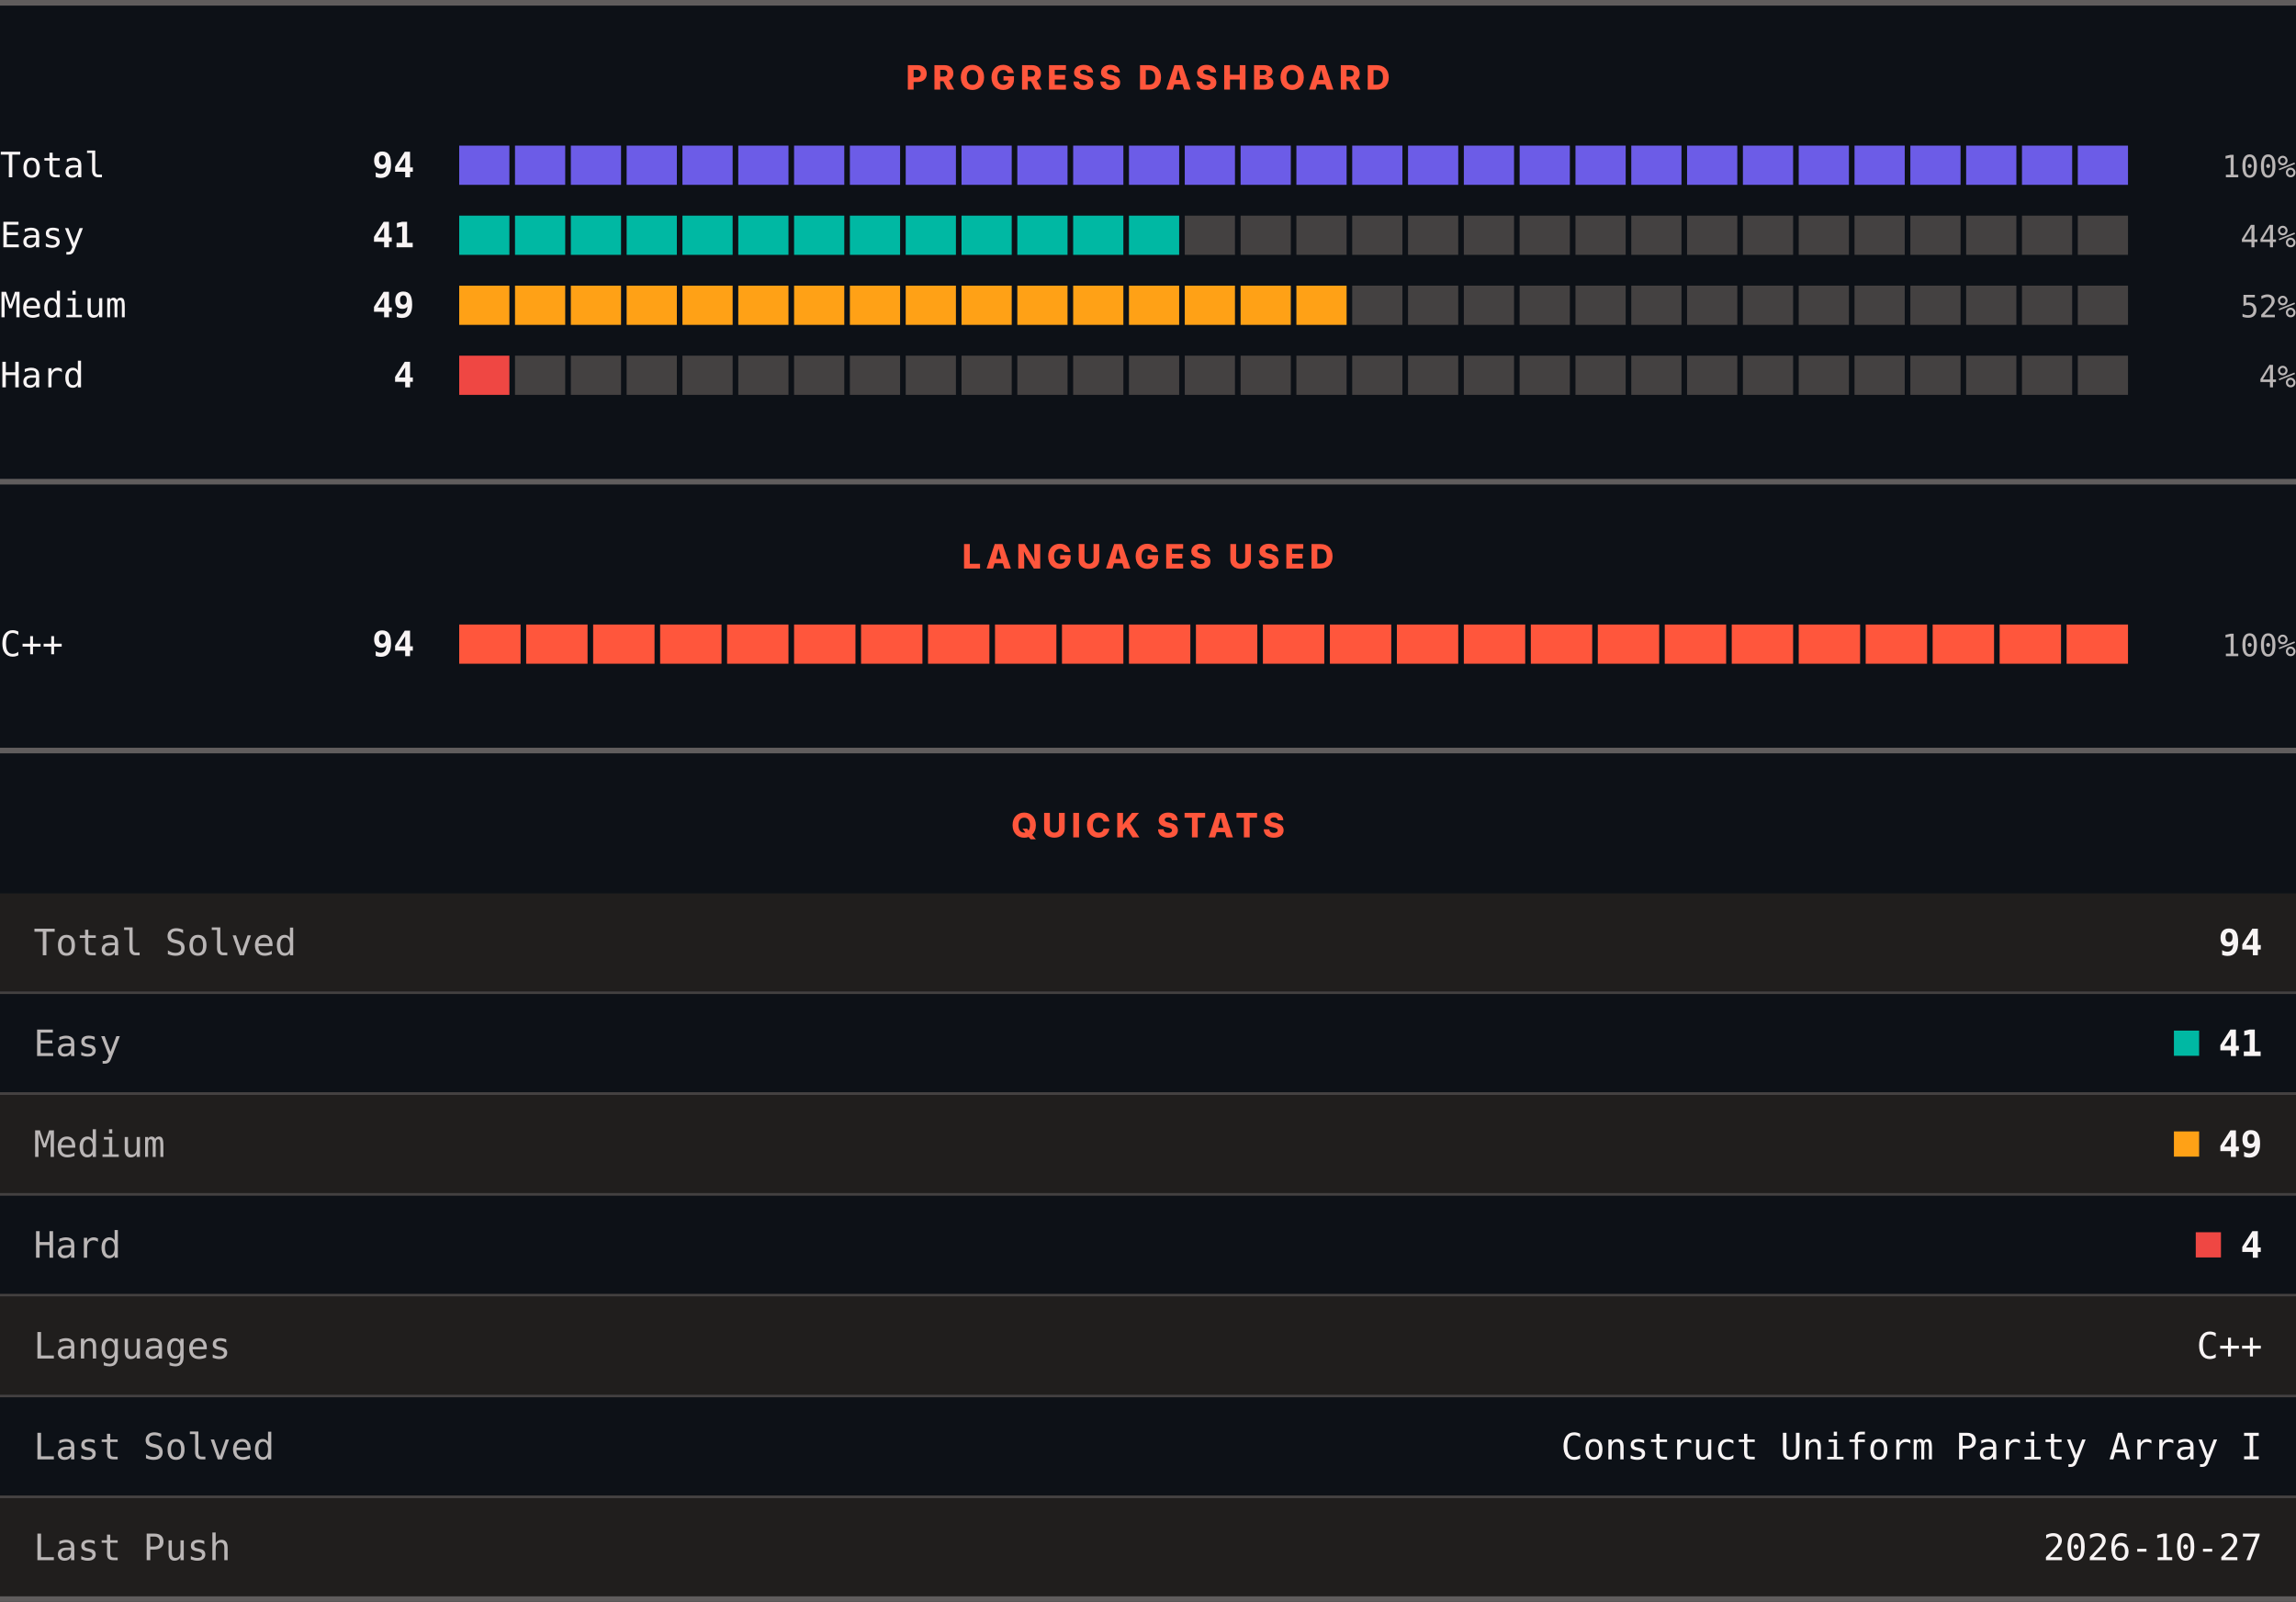
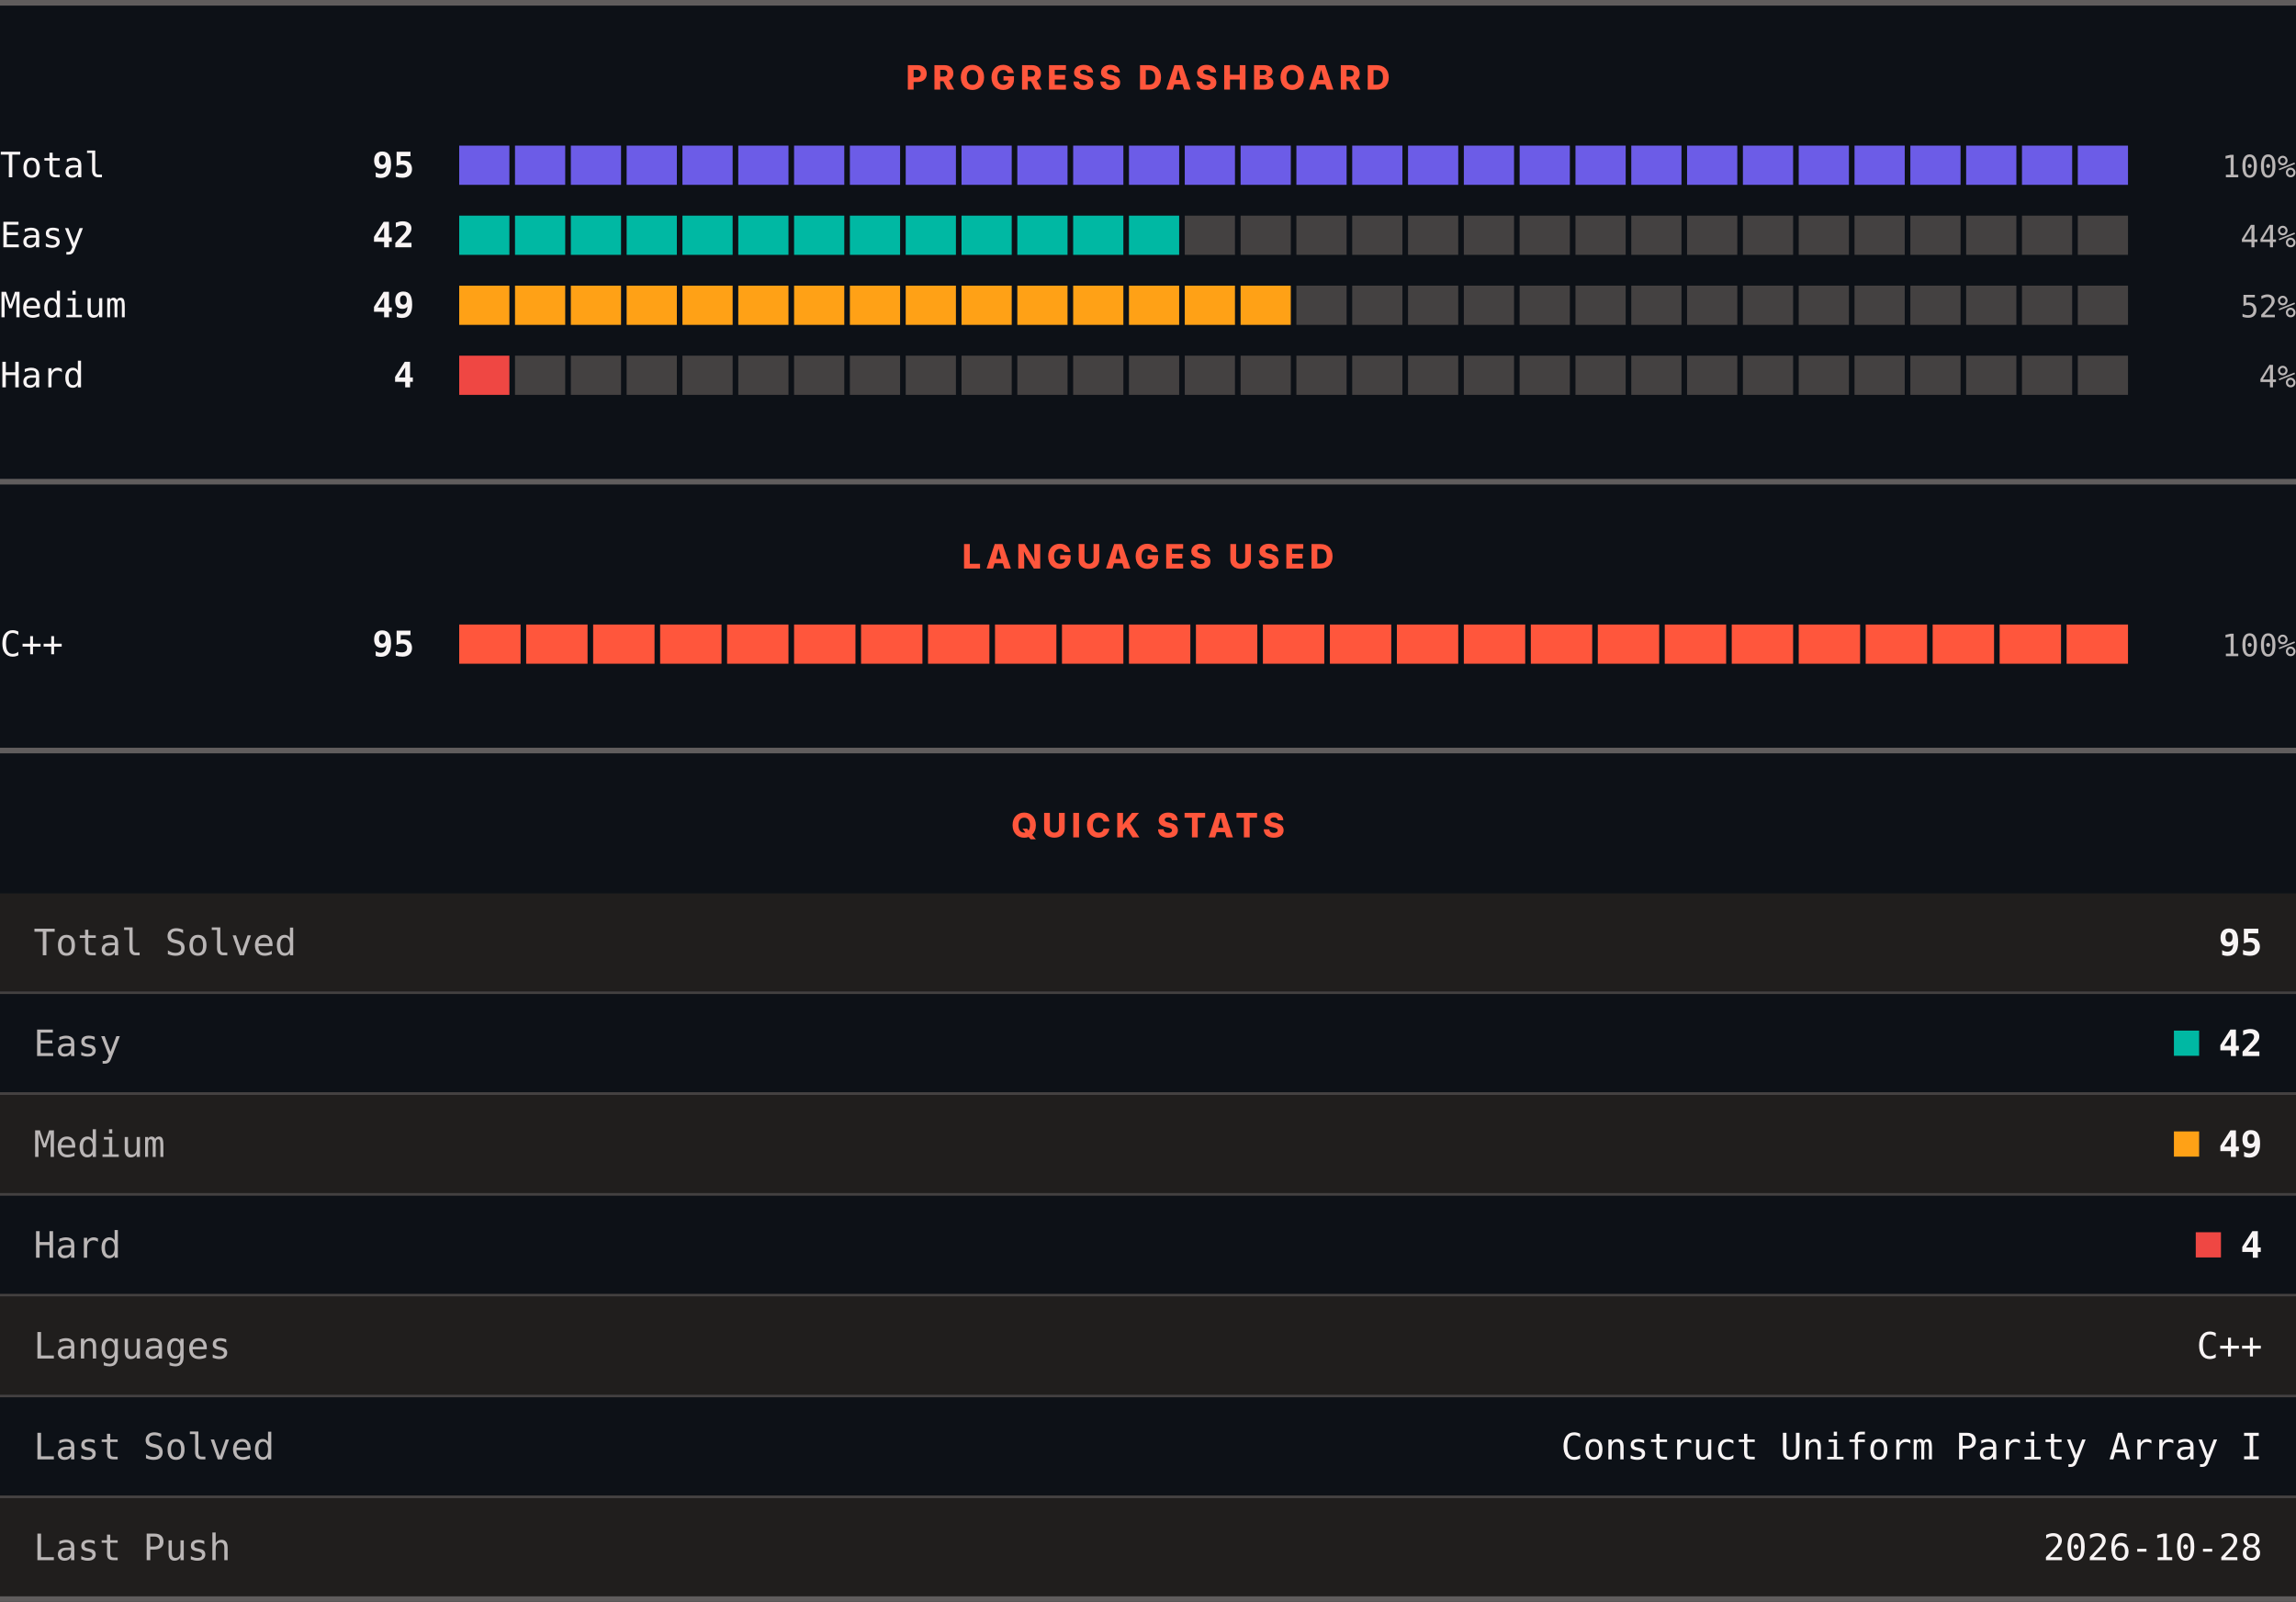
<svg xmlns="http://www.w3.org/2000/svg" width="820" height="572" viewBox="0 0 820 572" role="img" aria-label="LeetCode progress, languages and quick stats">
  <rect width="820" height="572" fill="#0d1117" />
  <rect x="0" y="0" width="820" height="2" fill="#605d5d" />
  <text x="410" y="32" text-anchor="middle" font-family="Archivo, system-ui, -apple-system, Segoe UI, sans-serif" font-size="12" font-weight="800" letter-spacing="1.68" fill="#ff563c">PROGRESS DASHBOARD</text>
  <text x="0" y="63.3" font-family="ui-monospace, SFMono-Regular, Menlo, Consolas, monospace" font-size="12.5" fill="#f8f4f4">Total</text>
-   <text x="148" y="63.3" text-anchor="end" font-family="ui-monospace, SFMono-Regular, Menlo, Consolas, monospace" font-size="12.5" font-weight="700" fill="#f8f4f4">94</text>
+   <text x="148" y="63.3" text-anchor="end" font-family="ui-monospace, SFMono-Regular, Menlo, Consolas, monospace" font-size="12.5" font-weight="700" fill="#f8f4f4">95</text>
  <rect x="164.00" y="52" width="17.93" height="14" fill="#6c5ce7" />
  <rect x="183.93" y="52" width="17.93" height="14" fill="#6c5ce7" />
  <rect x="203.87" y="52" width="17.93" height="14" fill="#6c5ce7" />
  <rect x="223.80" y="52" width="17.93" height="14" fill="#6c5ce7" />
  <rect x="243.73" y="52" width="17.93" height="14" fill="#6c5ce7" />
  <rect x="263.67" y="52" width="17.93" height="14" fill="#6c5ce7" />
  <rect x="283.60" y="52" width="17.93" height="14" fill="#6c5ce7" />
  <rect x="303.53" y="52" width="17.93" height="14" fill="#6c5ce7" />
  <rect x="323.47" y="52" width="17.93" height="14" fill="#6c5ce7" />
  <rect x="343.40" y="52" width="17.93" height="14" fill="#6c5ce7" />
  <rect x="363.33" y="52" width="17.93" height="14" fill="#6c5ce7" />
  <rect x="383.27" y="52" width="17.93" height="14" fill="#6c5ce7" />
  <rect x="403.20" y="52" width="17.93" height="14" fill="#6c5ce7" />
  <rect x="423.13" y="52" width="17.93" height="14" fill="#6c5ce7" />
  <rect x="443.07" y="52" width="17.93" height="14" fill="#6c5ce7" />
  <rect x="463.00" y="52" width="17.93" height="14" fill="#6c5ce7" />
  <rect x="482.93" y="52" width="17.93" height="14" fill="#6c5ce7" />
  <rect x="502.87" y="52" width="17.93" height="14" fill="#6c5ce7" />
  <rect x="522.80" y="52" width="17.93" height="14" fill="#6c5ce7" />
  <rect x="542.73" y="52" width="17.93" height="14" fill="#6c5ce7" />
  <rect x="562.67" y="52" width="17.93" height="14" fill="#6c5ce7" />
  <rect x="582.60" y="52" width="17.93" height="14" fill="#6c5ce7" />
  <rect x="602.53" y="52" width="17.93" height="14" fill="#6c5ce7" />
  <rect x="622.47" y="52" width="17.93" height="14" fill="#6c5ce7" />
  <rect x="642.40" y="52" width="17.93" height="14" fill="#6c5ce7" />
  <rect x="662.33" y="52" width="17.93" height="14" fill="#6c5ce7" />
  <rect x="682.27" y="52" width="17.93" height="14" fill="#6c5ce7" />
  <rect x="702.20" y="52" width="17.93" height="14" fill="#6c5ce7" />
  <rect x="722.13" y="52" width="17.93" height="14" fill="#6c5ce7" />
  <rect x="742.07" y="52" width="17.93" height="14" fill="#6c5ce7" />
  <text x="820" y="63.3" text-anchor="end" font-family="ui-monospace, SFMono-Regular, Menlo, Consolas, monospace" font-size="11" fill="#bab6b6">100%</text>
  <text x="0" y="88.3" font-family="ui-monospace, SFMono-Regular, Menlo, Consolas, monospace" font-size="12.5" fill="#f8f4f4">Easy</text>
-   <text x="148" y="88.3" text-anchor="end" font-family="ui-monospace, SFMono-Regular, Menlo, Consolas, monospace" font-size="12.5" font-weight="700" fill="#f8f4f4">41</text>
+   <text x="148" y="88.3" text-anchor="end" font-family="ui-monospace, SFMono-Regular, Menlo, Consolas, monospace" font-size="12.5" font-weight="700" fill="#f8f4f4">42</text>
  <rect x="164.00" y="77" width="17.93" height="14" fill="#00b8a3" />
  <rect x="183.93" y="77" width="17.93" height="14" fill="#00b8a3" />
  <rect x="203.87" y="77" width="17.93" height="14" fill="#00b8a3" />
  <rect x="223.80" y="77" width="17.93" height="14" fill="#00b8a3" />
  <rect x="243.73" y="77" width="17.93" height="14" fill="#00b8a3" />
  <rect x="263.67" y="77" width="17.93" height="14" fill="#00b8a3" />
  <rect x="283.60" y="77" width="17.93" height="14" fill="#00b8a3" />
  <rect x="303.53" y="77" width="17.93" height="14" fill="#00b8a3" />
  <rect x="323.47" y="77" width="17.93" height="14" fill="#00b8a3" />
  <rect x="343.40" y="77" width="17.93" height="14" fill="#00b8a3" />
  <rect x="363.33" y="77" width="17.93" height="14" fill="#00b8a3" />
  <rect x="383.27" y="77" width="17.93" height="14" fill="#00b8a3" />
  <rect x="403.20" y="77" width="17.93" height="14" fill="#00b8a3" />
  <rect x="423.13" y="77" width="17.93" height="14" fill="#444141" />
  <rect x="443.07" y="77" width="17.93" height="14" fill="#444141" />
  <rect x="463.00" y="77" width="17.93" height="14" fill="#444141" />
  <rect x="482.93" y="77" width="17.93" height="14" fill="#444141" />
  <rect x="502.87" y="77" width="17.93" height="14" fill="#444141" />
  <rect x="522.80" y="77" width="17.93" height="14" fill="#444141" />
  <rect x="542.73" y="77" width="17.93" height="14" fill="#444141" />
  <rect x="562.67" y="77" width="17.93" height="14" fill="#444141" />
  <rect x="582.60" y="77" width="17.93" height="14" fill="#444141" />
  <rect x="602.53" y="77" width="17.93" height="14" fill="#444141" />
  <rect x="622.47" y="77" width="17.93" height="14" fill="#444141" />
  <rect x="642.40" y="77" width="17.93" height="14" fill="#444141" />
  <rect x="662.33" y="77" width="17.93" height="14" fill="#444141" />
  <rect x="682.27" y="77" width="17.93" height="14" fill="#444141" />
  <rect x="702.20" y="77" width="17.93" height="14" fill="#444141" />
  <rect x="722.13" y="77" width="17.93" height="14" fill="#444141" />
  <rect x="742.07" y="77" width="17.93" height="14" fill="#444141" />
  <text x="820" y="88.3" text-anchor="end" font-family="ui-monospace, SFMono-Regular, Menlo, Consolas, monospace" font-size="11" fill="#bab6b6">44%</text>
  <text x="0" y="113.3" font-family="ui-monospace, SFMono-Regular, Menlo, Consolas, monospace" font-size="12.5" fill="#f8f4f4">Medium</text>
  <text x="148" y="113.3" text-anchor="end" font-family="ui-monospace, SFMono-Regular, Menlo, Consolas, monospace" font-size="12.5" font-weight="700" fill="#f8f4f4">49</text>
  <rect x="164.00" y="102" width="17.93" height="14" fill="#ffa116" />
  <rect x="183.93" y="102" width="17.93" height="14" fill="#ffa116" />
  <rect x="203.87" y="102" width="17.93" height="14" fill="#ffa116" />
  <rect x="223.80" y="102" width="17.93" height="14" fill="#ffa116" />
  <rect x="243.73" y="102" width="17.93" height="14" fill="#ffa116" />
  <rect x="263.67" y="102" width="17.93" height="14" fill="#ffa116" />
  <rect x="283.60" y="102" width="17.93" height="14" fill="#ffa116" />
  <rect x="303.53" y="102" width="17.93" height="14" fill="#ffa116" />
  <rect x="323.47" y="102" width="17.93" height="14" fill="#ffa116" />
  <rect x="343.40" y="102" width="17.93" height="14" fill="#ffa116" />
  <rect x="363.33" y="102" width="17.93" height="14" fill="#ffa116" />
  <rect x="383.27" y="102" width="17.93" height="14" fill="#ffa116" />
  <rect x="403.20" y="102" width="17.93" height="14" fill="#ffa116" />
  <rect x="423.13" y="102" width="17.93" height="14" fill="#ffa116" />
  <rect x="443.07" y="102" width="17.93" height="14" fill="#ffa116" />
-   <rect x="463.00" y="102" width="17.93" height="14" fill="#ffa116" />
+   <rect x="463.00" y="102" width="17.93" height="14" fill="#444141" />
  <rect x="482.93" y="102" width="17.93" height="14" fill="#444141" />
  <rect x="502.87" y="102" width="17.93" height="14" fill="#444141" />
  <rect x="522.80" y="102" width="17.93" height="14" fill="#444141" />
  <rect x="542.73" y="102" width="17.93" height="14" fill="#444141" />
  <rect x="562.67" y="102" width="17.93" height="14" fill="#444141" />
  <rect x="582.60" y="102" width="17.93" height="14" fill="#444141" />
  <rect x="602.53" y="102" width="17.93" height="14" fill="#444141" />
  <rect x="622.47" y="102" width="17.93" height="14" fill="#444141" />
  <rect x="642.40" y="102" width="17.93" height="14" fill="#444141" />
  <rect x="662.33" y="102" width="17.93" height="14" fill="#444141" />
  <rect x="682.27" y="102" width="17.93" height="14" fill="#444141" />
  <rect x="702.20" y="102" width="17.93" height="14" fill="#444141" />
  <rect x="722.13" y="102" width="17.93" height="14" fill="#444141" />
  <rect x="742.07" y="102" width="17.93" height="14" fill="#444141" />
  <text x="820" y="113.3" text-anchor="end" font-family="ui-monospace, SFMono-Regular, Menlo, Consolas, monospace" font-size="11" fill="#bab6b6">52%</text>
  <text x="0" y="138.3" font-family="ui-monospace, SFMono-Regular, Menlo, Consolas, monospace" font-size="12.5" fill="#f8f4f4">Hard</text>
  <text x="148" y="138.3" text-anchor="end" font-family="ui-monospace, SFMono-Regular, Menlo, Consolas, monospace" font-size="12.5" font-weight="700" fill="#f8f4f4">4</text>
  <rect x="164.00" y="127" width="17.93" height="14" fill="#ef4743" />
  <rect x="183.93" y="127" width="17.93" height="14" fill="#444141" />
  <rect x="203.87" y="127" width="17.93" height="14" fill="#444141" />
  <rect x="223.80" y="127" width="17.93" height="14" fill="#444141" />
  <rect x="243.73" y="127" width="17.93" height="14" fill="#444141" />
  <rect x="263.67" y="127" width="17.93" height="14" fill="#444141" />
  <rect x="283.60" y="127" width="17.93" height="14" fill="#444141" />
  <rect x="303.53" y="127" width="17.93" height="14" fill="#444141" />
  <rect x="323.47" y="127" width="17.93" height="14" fill="#444141" />
  <rect x="343.40" y="127" width="17.93" height="14" fill="#444141" />
  <rect x="363.33" y="127" width="17.93" height="14" fill="#444141" />
  <rect x="383.27" y="127" width="17.93" height="14" fill="#444141" />
  <rect x="403.20" y="127" width="17.93" height="14" fill="#444141" />
  <rect x="423.13" y="127" width="17.93" height="14" fill="#444141" />
  <rect x="443.07" y="127" width="17.93" height="14" fill="#444141" />
  <rect x="463.00" y="127" width="17.93" height="14" fill="#444141" />
  <rect x="482.93" y="127" width="17.93" height="14" fill="#444141" />
  <rect x="502.87" y="127" width="17.93" height="14" fill="#444141" />
  <rect x="522.80" y="127" width="17.93" height="14" fill="#444141" />
  <rect x="542.73" y="127" width="17.93" height="14" fill="#444141" />
  <rect x="562.67" y="127" width="17.93" height="14" fill="#444141" />
  <rect x="582.60" y="127" width="17.93" height="14" fill="#444141" />
  <rect x="602.53" y="127" width="17.93" height="14" fill="#444141" />
  <rect x="622.47" y="127" width="17.93" height="14" fill="#444141" />
  <rect x="642.40" y="127" width="17.93" height="14" fill="#444141" />
  <rect x="662.33" y="127" width="17.93" height="14" fill="#444141" />
  <rect x="682.27" y="127" width="17.93" height="14" fill="#444141" />
  <rect x="702.20" y="127" width="17.93" height="14" fill="#444141" />
  <rect x="722.13" y="127" width="17.93" height="14" fill="#444141" />
  <rect x="742.07" y="127" width="17.93" height="14" fill="#444141" />
  <text x="820" y="138.3" text-anchor="end" font-family="ui-monospace, SFMono-Regular, Menlo, Consolas, monospace" font-size="11" fill="#bab6b6">4%</text>
  <rect x="0" y="171" width="820" height="2" fill="#605d5d" />
  <text x="410" y="203" text-anchor="middle" font-family="Archivo, system-ui, -apple-system, Segoe UI, sans-serif" font-size="12" font-weight="800" letter-spacing="1.68" fill="#ff563c">LANGUAGES USED</text>
  <text x="0" y="234.3" font-family="ui-monospace, SFMono-Regular, Menlo, Consolas, monospace" font-size="12.5" fill="#f8f4f4">C++</text>
-   <text x="148" y="234.3" text-anchor="end" font-family="ui-monospace, SFMono-Regular, Menlo, Consolas, monospace" font-size="12.5" font-weight="700" fill="#f8f4f4">94</text>
+   <text x="148" y="234.3" text-anchor="end" font-family="ui-monospace, SFMono-Regular, Menlo, Consolas, monospace" font-size="12.5" font-weight="700" fill="#f8f4f4">95</text>
  <rect x="164.00" y="223" width="21.92" height="14" fill="#ff563c" />
  <rect x="187.92" y="223" width="21.92" height="14" fill="#ff563c" />
  <rect x="211.84" y="223" width="21.92" height="14" fill="#ff563c" />
  <rect x="235.76" y="223" width="21.92" height="14" fill="#ff563c" />
  <rect x="259.68" y="223" width="21.92" height="14" fill="#ff563c" />
  <rect x="283.60" y="223" width="21.92" height="14" fill="#ff563c" />
  <rect x="307.52" y="223" width="21.92" height="14" fill="#ff563c" />
  <rect x="331.44" y="223" width="21.92" height="14" fill="#ff563c" />
  <rect x="355.36" y="223" width="21.92" height="14" fill="#ff563c" />
  <rect x="379.28" y="223" width="21.92" height="14" fill="#ff563c" />
  <rect x="403.20" y="223" width="21.92" height="14" fill="#ff563c" />
  <rect x="427.12" y="223" width="21.92" height="14" fill="#ff563c" />
  <rect x="451.04" y="223" width="21.92" height="14" fill="#ff563c" />
  <rect x="474.96" y="223" width="21.92" height="14" fill="#ff563c" />
  <rect x="498.88" y="223" width="21.92" height="14" fill="#ff563c" />
  <rect x="522.80" y="223" width="21.92" height="14" fill="#ff563c" />
  <rect x="546.72" y="223" width="21.92" height="14" fill="#ff563c" />
  <rect x="570.64" y="223" width="21.92" height="14" fill="#ff563c" />
  <rect x="594.56" y="223" width="21.92" height="14" fill="#ff563c" />
  <rect x="618.48" y="223" width="21.92" height="14" fill="#ff563c" />
  <rect x="642.40" y="223" width="21.92" height="14" fill="#ff563c" />
  <rect x="666.32" y="223" width="21.92" height="14" fill="#ff563c" />
  <rect x="690.24" y="223" width="21.92" height="14" fill="#ff563c" />
  <rect x="714.16" y="223" width="21.92" height="14" fill="#ff563c" />
  <rect x="738.08" y="223" width="21.92" height="14" fill="#ff563c" />
  <text x="820" y="234.3" text-anchor="end" font-family="ui-monospace, SFMono-Regular, Menlo, Consolas, monospace" font-size="11" fill="#bab6b6">100%</text>
  <rect x="0" y="267" width="820" height="2" fill="#605d5d" />
  <text x="410" y="299" text-anchor="middle" font-family="Archivo, system-ui, -apple-system, Segoe UI, sans-serif" font-size="12" font-weight="800" letter-spacing="1.68" fill="#ff563c">QUICK STATS</text>
  <rect x="0" y="319" width="820" height="35" fill="#201e1d" />
  <text x="12" y="341.1" font-family="ui-monospace, SFMono-Regular, Menlo, Consolas, monospace" font-size="13" fill="#bab6b6">Total Solved</text>
-   <text x="808" y="341.1" text-anchor="end" font-family="ui-monospace, SFMono-Regular, Menlo, Consolas, monospace" font-size="13" font-weight="700" fill="#f8f4f4">94</text>
+   <text x="808" y="341.1" text-anchor="end" font-family="ui-monospace, SFMono-Regular, Menlo, Consolas, monospace" font-size="13" font-weight="700" fill="#f8f4f4">95</text>
  <rect x="0" y="354" width="820" height="1" fill="#444141" />
  <rect x="0" y="355" width="820" height="35" fill="#0d1117" />
  <text x="12" y="377.1" font-family="ui-monospace, SFMono-Regular, Menlo, Consolas, monospace" font-size="13" fill="#bab6b6">Easy</text>
  <rect x="776.4" y="368" width="9" height="9" fill="#00b8a3" />
-   <text x="808" y="377.1" text-anchor="end" font-family="ui-monospace, SFMono-Regular, Menlo, Consolas, monospace" font-size="13" font-weight="700" fill="#f8f4f4">41</text>
+   <text x="808" y="377.1" text-anchor="end" font-family="ui-monospace, SFMono-Regular, Menlo, Consolas, monospace" font-size="13" font-weight="700" fill="#f8f4f4">42</text>
  <rect x="0" y="390" width="820" height="1" fill="#444141" />
  <rect x="0" y="391" width="820" height="35" fill="#201e1d" />
  <text x="12" y="413.1" font-family="ui-monospace, SFMono-Regular, Menlo, Consolas, monospace" font-size="13" fill="#bab6b6">Medium</text>
  <rect x="776.4" y="404" width="9" height="9" fill="#ffa116" />
  <text x="808" y="413.1" text-anchor="end" font-family="ui-monospace, SFMono-Regular, Menlo, Consolas, monospace" font-size="13" font-weight="700" fill="#f8f4f4">49</text>
  <rect x="0" y="426" width="820" height="1" fill="#444141" />
  <rect x="0" y="427" width="820" height="35" fill="#0d1117" />
  <text x="12" y="449.1" font-family="ui-monospace, SFMono-Regular, Menlo, Consolas, monospace" font-size="13" fill="#bab6b6">Hard</text>
  <rect x="784.2" y="440" width="9" height="9" fill="#ef4743" />
  <text x="808" y="449.1" text-anchor="end" font-family="ui-monospace, SFMono-Regular, Menlo, Consolas, monospace" font-size="13" font-weight="700" fill="#f8f4f4">4</text>
  <rect x="0" y="462" width="820" height="1" fill="#444141" />
  <rect x="0" y="463" width="820" height="35" fill="#201e1d" />
  <text x="12" y="485.1" font-family="ui-monospace, SFMono-Regular, Menlo, Consolas, monospace" font-size="13" fill="#bab6b6">Languages</text>
  <text x="808" y="485.1" text-anchor="end" font-family="ui-monospace, SFMono-Regular, Menlo, Consolas, monospace" font-size="13" fill="#f8f4f4">C++</text>
  <rect x="0" y="498" width="820" height="1" fill="#444141" />
  <rect x="0" y="499" width="820" height="35" fill="#0d1117" />
  <text x="12" y="521.1" font-family="ui-monospace, SFMono-Regular, Menlo, Consolas, monospace" font-size="13" fill="#bab6b6">Last Solved</text>
  <text x="808" y="521.1" text-anchor="end" font-family="ui-monospace, SFMono-Regular, Menlo, Consolas, monospace" font-size="13" fill="#f8f4f4">Construct Uniform Parity Array I</text>
  <rect x="0" y="534" width="820" height="1" fill="#444141" />
  <rect x="0" y="535" width="820" height="35" fill="#201e1d" />
  <text x="12" y="557.1" font-family="ui-monospace, SFMono-Regular, Menlo, Consolas, monospace" font-size="13" fill="#bab6b6">Last Push</text>
-   <text x="808" y="557.1" text-anchor="end" font-family="ui-monospace, SFMono-Regular, Menlo, Consolas, monospace" font-size="13" fill="#f8f4f4">2026-10-27</text>
+   <text x="808" y="557.1" text-anchor="end" font-family="ui-monospace, SFMono-Regular, Menlo, Consolas, monospace" font-size="13" fill="#f8f4f4">2026-10-28</text>
  <rect x="0" y="570" width="820" height="2" fill="#605d5d" />
</svg>
